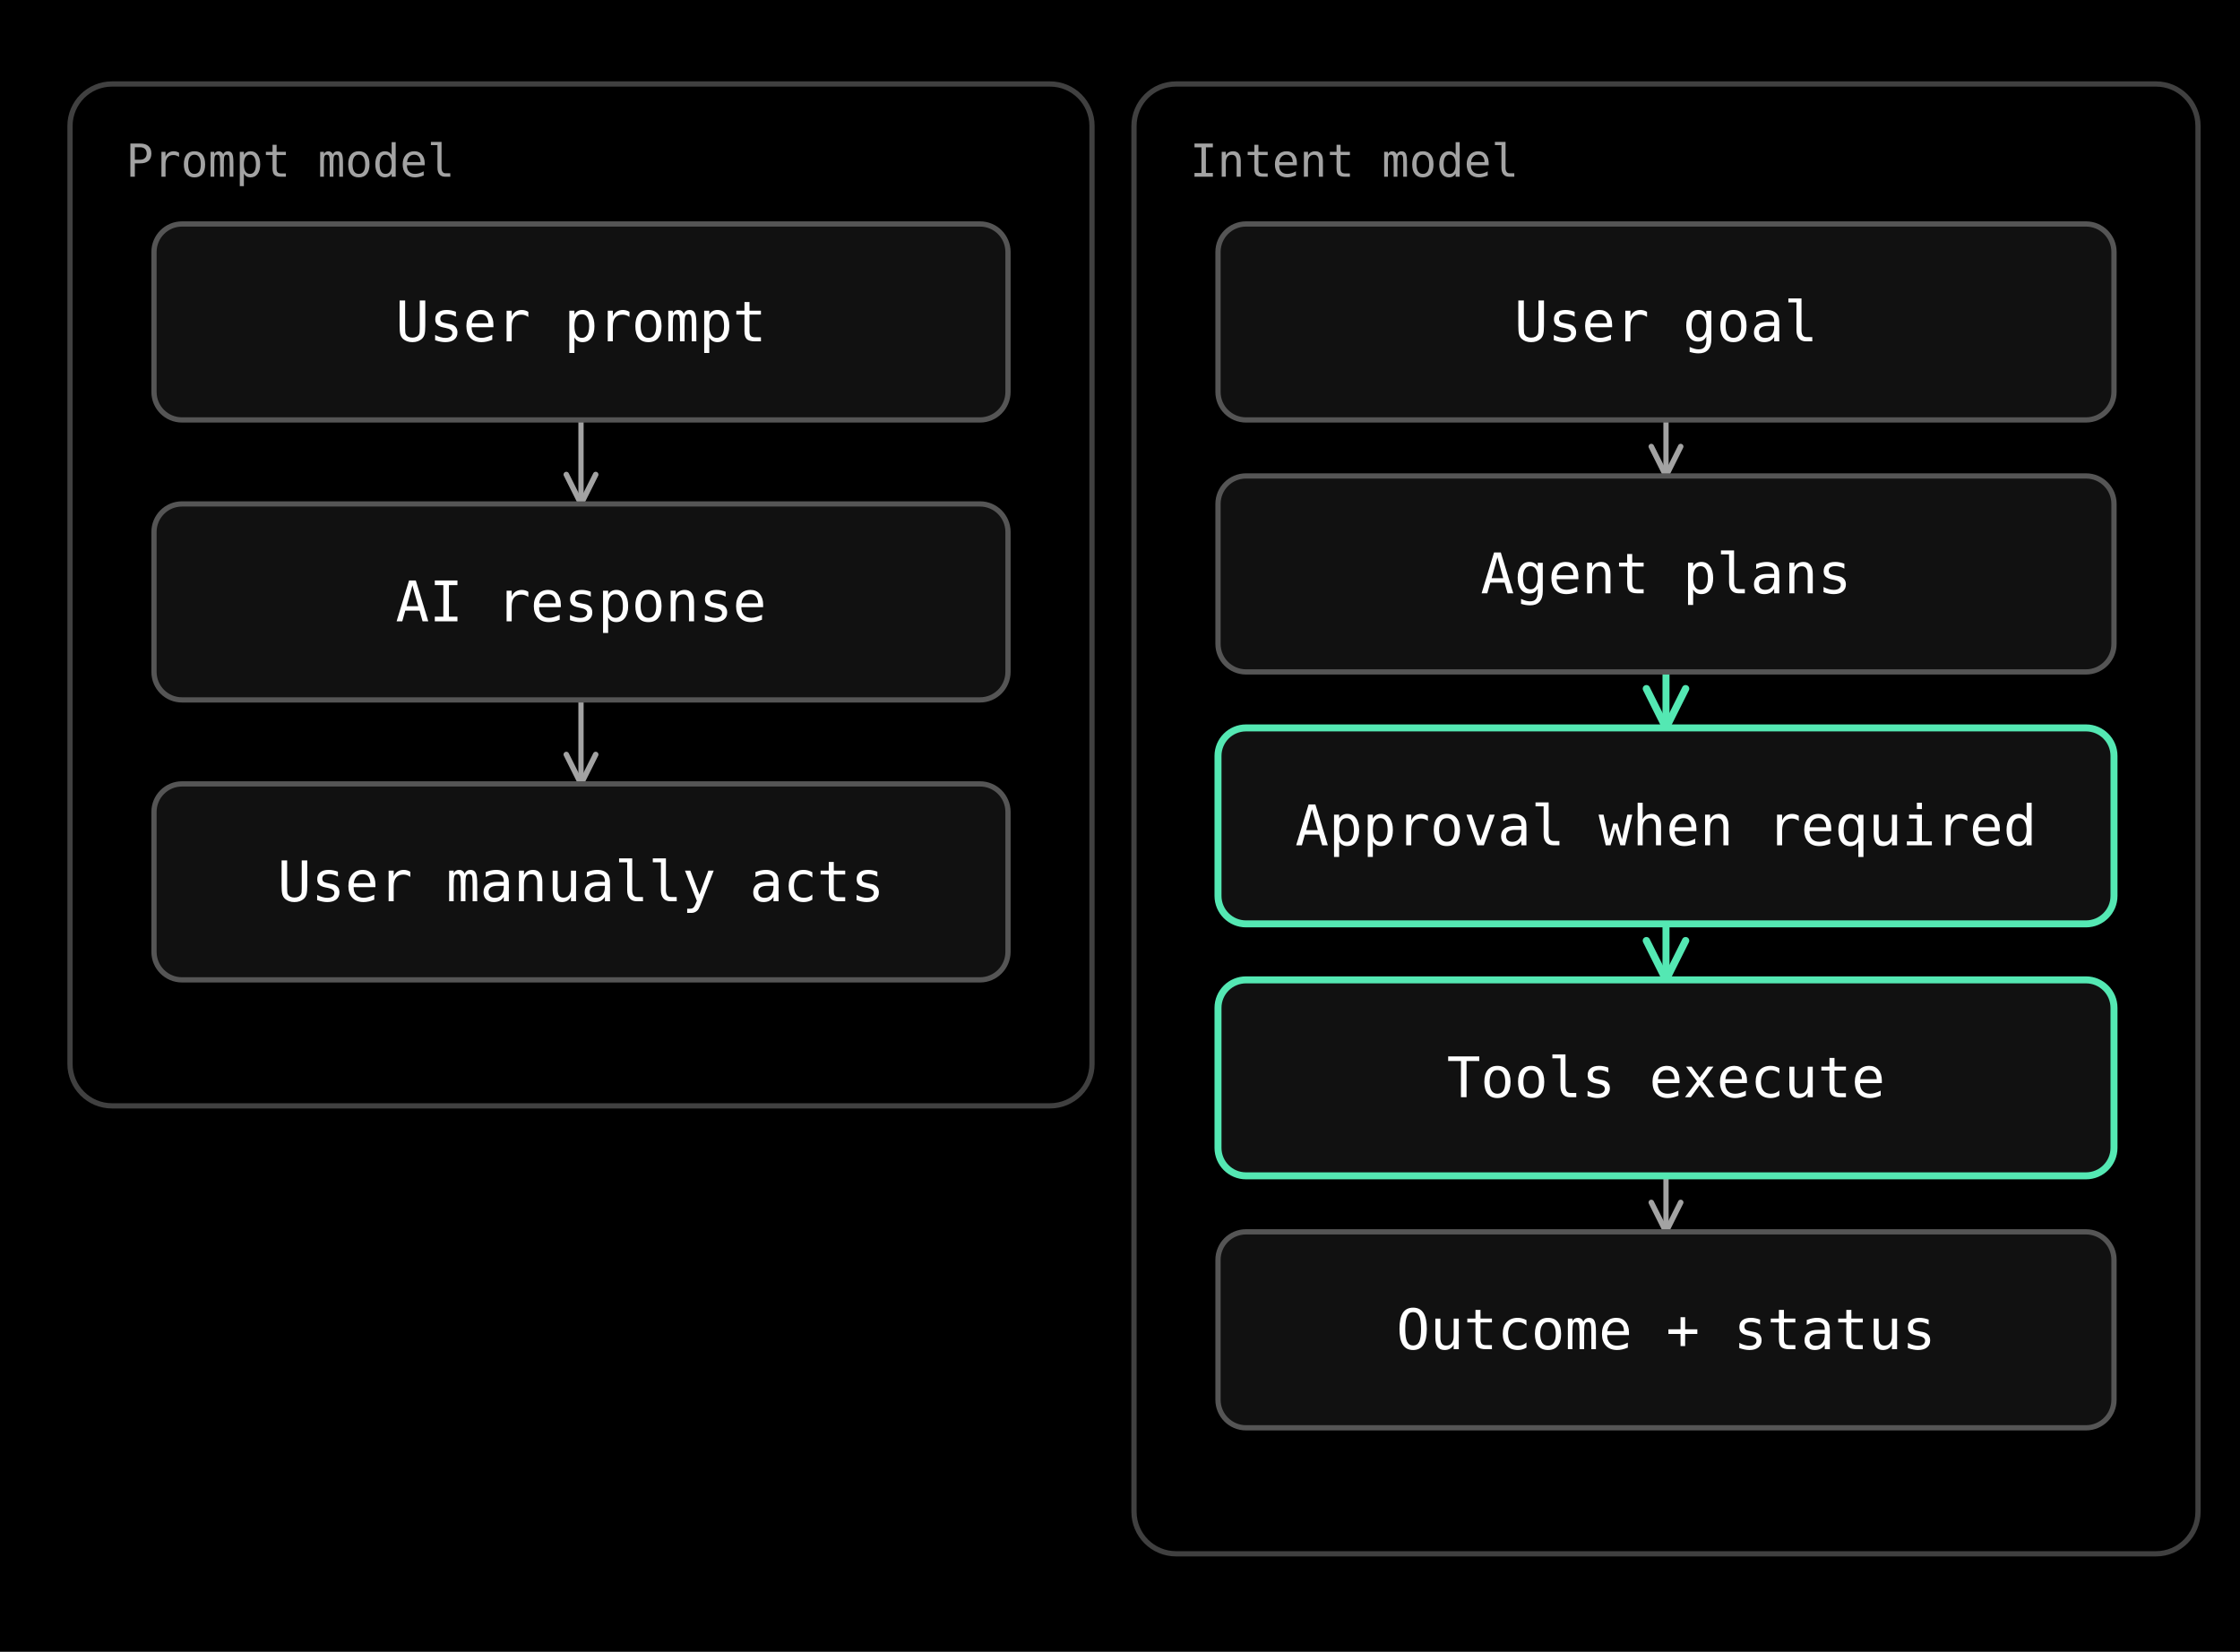
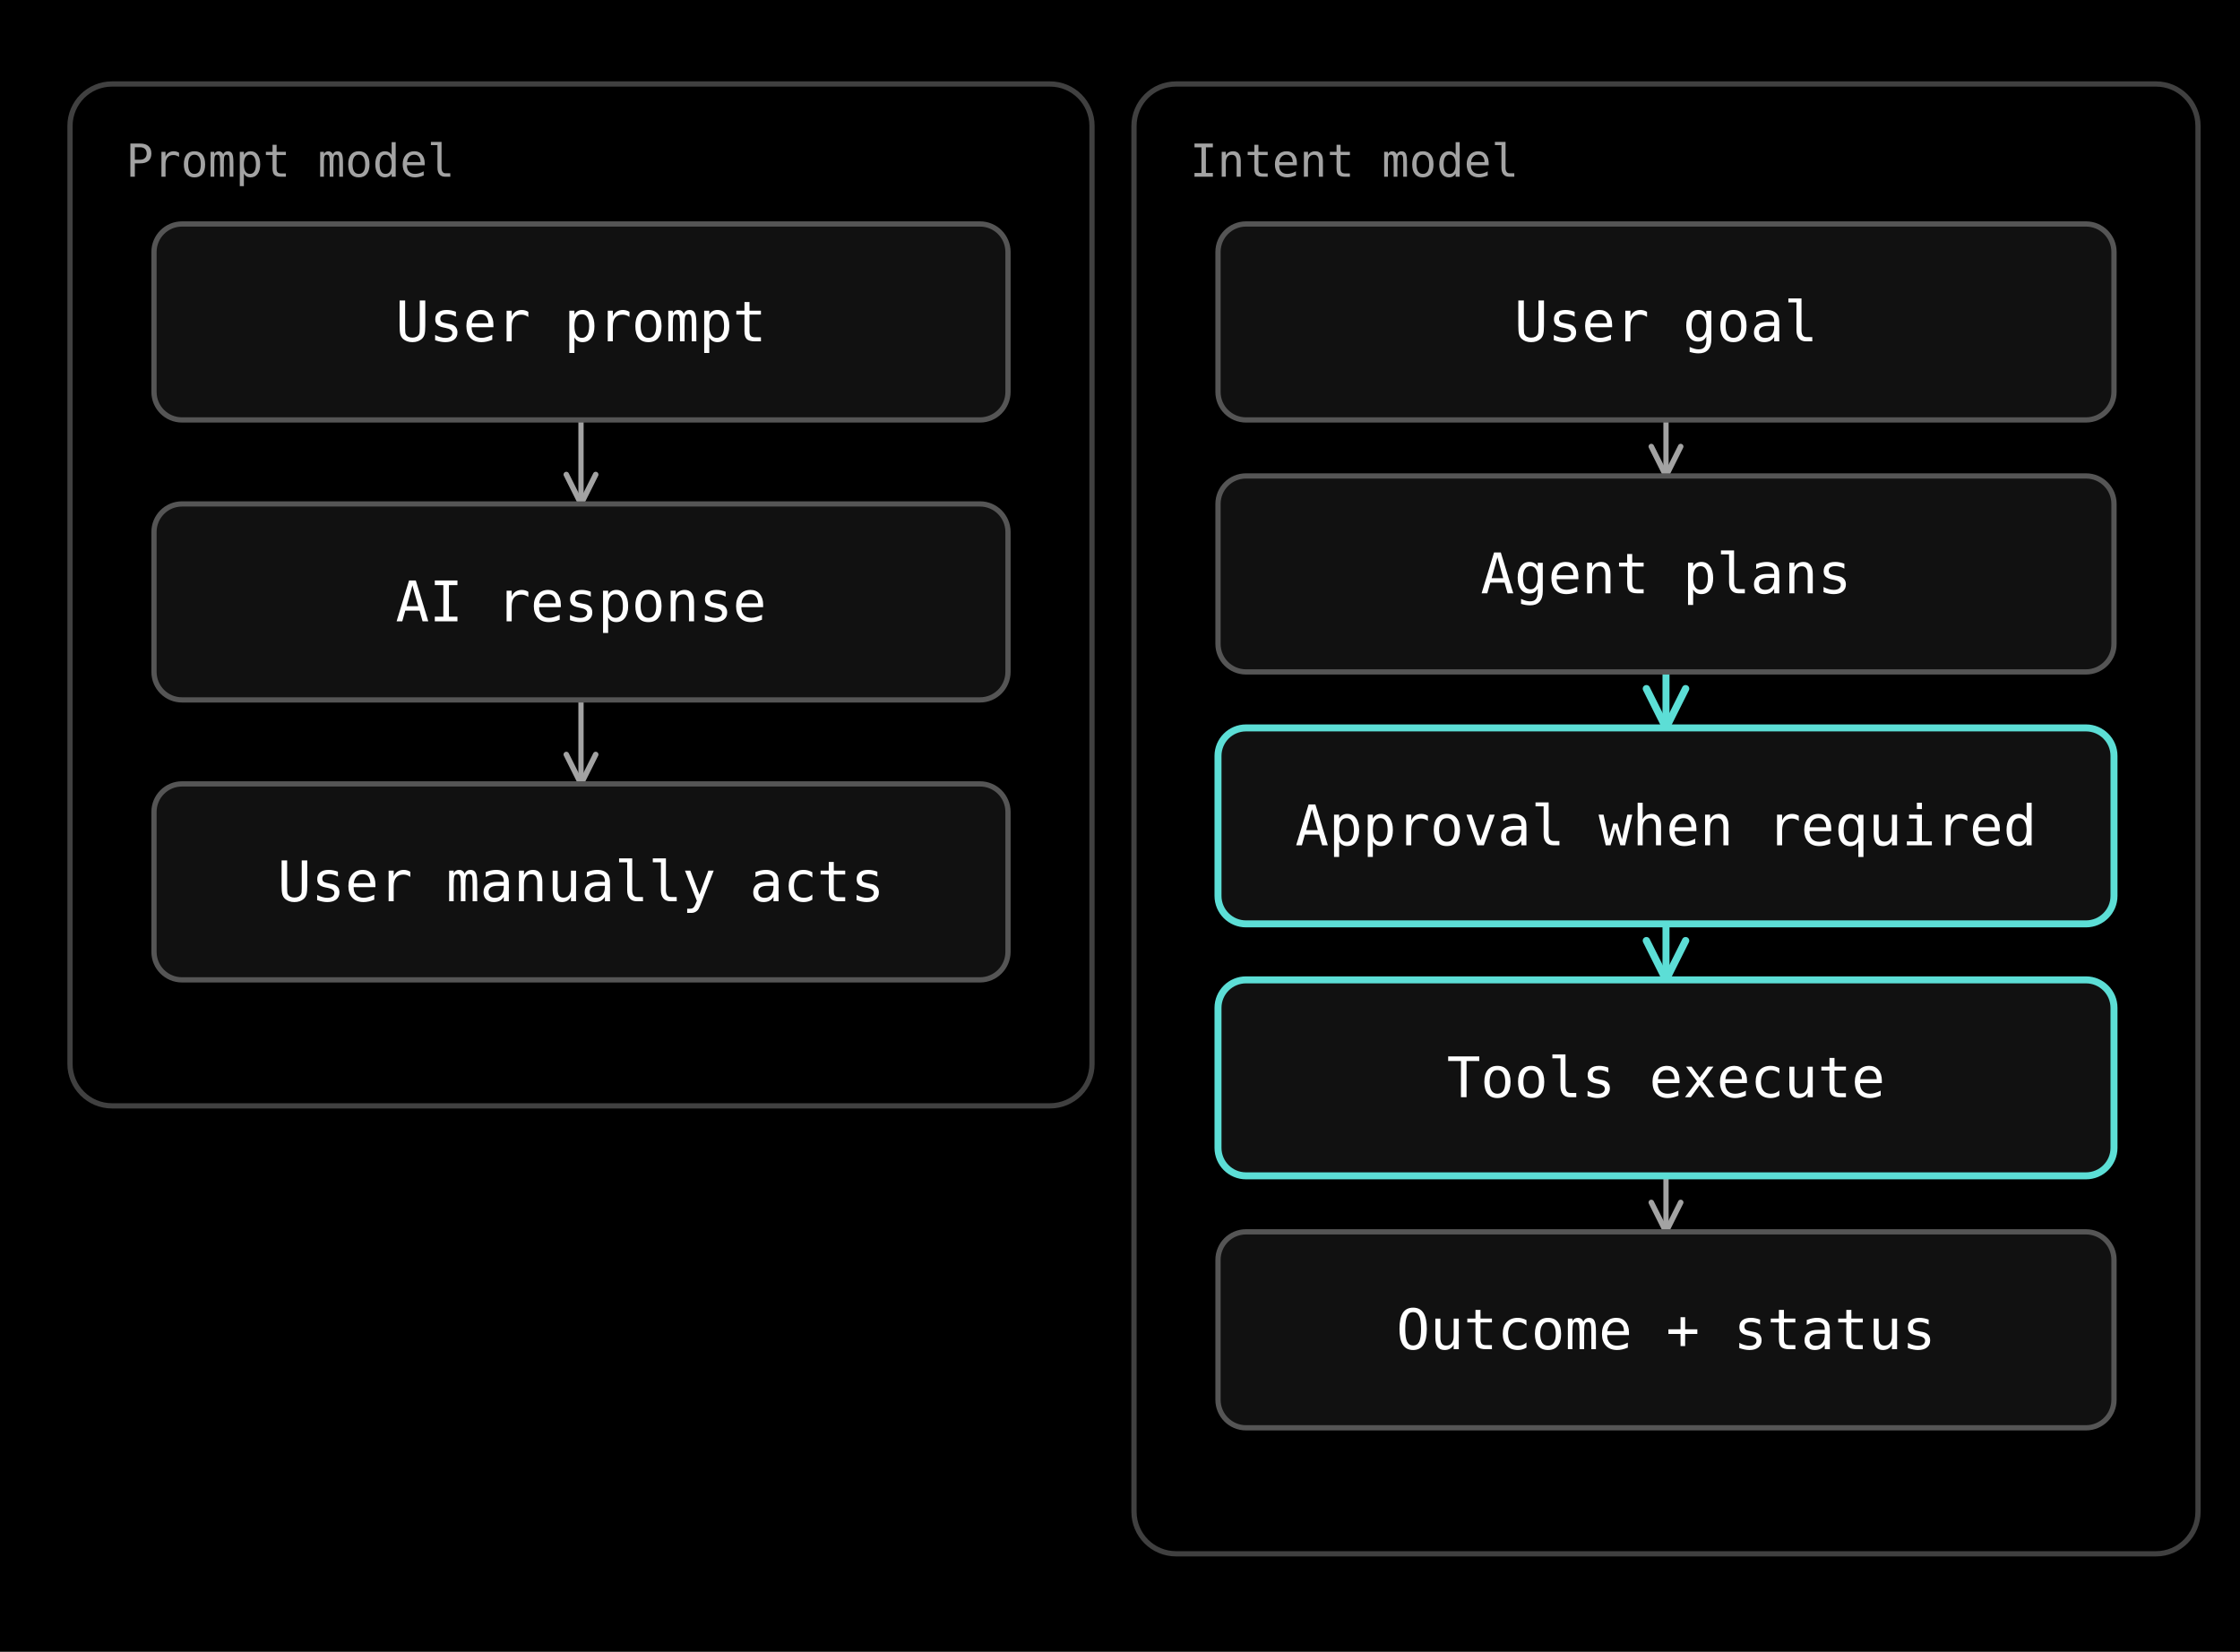
<svg xmlns="http://www.w3.org/2000/svg" width="640" height="472" viewBox="0 0 640 472" role="img" aria-labelledby="title desc">
  <defs>
    <marker id="arrow-mint" viewBox="0 0 10 10" refX="9" refY="5" markerWidth="7" markerHeight="7" orient="auto">
-       <path d="M1 1L9 5L1 9" fill="none" stroke="#54e8b3" stroke-width="1.5" stroke-linecap="round" stroke-linejoin="round" />
+       <path d="M1 1L9 5L1 9" fill="none" stroke="#5cded6" stroke-width="1.5" stroke-linecap="round" stroke-linejoin="round" />
    </marker>
    <marker id="arrow-gray" viewBox="0 0 10 10" refX="9" refY="5" markerWidth="7" markerHeight="7" orient="auto">
      <path d="M1 1L9 5L1 9" fill="none" stroke="#a3a3a3" stroke-width="1.5" stroke-linecap="round" stroke-linejoin="round" />
    </marker>
    <marker id="arrow-white" viewBox="0 0 10 10" refX="9" refY="5" markerWidth="7" markerHeight="7" orient="auto">
      <path d="M1 1L9 5L1 9" fill="none" stroke="#ffffff" stroke-width="1.5" stroke-linecap="round" stroke-linejoin="round" />
    </marker>
  </defs>
  <rect width="640" height="472" fill="#000000" />
  <g font-family="ui-monospace, SFMono-Regular, Menlo, Monaco, Consolas, monospace">
    <g class="group">
      <rect x="20" y="24" width="292" height="292" rx="12" fill="none" stroke="#404040" stroke-width="1.5" />
      <text x="36" y="46" text-anchor="start" dominant-baseline="central" font-size="13" fill="#a3a3a3">Prompt model</text>
    </g>
    <g class="group">
      <rect x="324" y="24" width="304" height="420" rx="12" fill="none" stroke="#404040" stroke-width="1.5" />
      <text x="340" y="46" text-anchor="start" dominant-baseline="central" font-size="13" fill="#a3a3a3">Intent model</text>
    </g>
    <path d="M166 120L166 144" fill="none" stroke="#a3a3a3" stroke-width="1.5" stroke-linecap="round" stroke-linejoin="round" marker-end="url(#arrow-gray)" />
    <path d="M166 200L166 224" fill="none" stroke="#a3a3a3" stroke-width="1.5" stroke-linecap="round" stroke-linejoin="round" marker-end="url(#arrow-gray)" />
    <path d="M476 120L476 136" fill="none" stroke="#a3a3a3" stroke-width="1.5" stroke-linecap="round" stroke-linejoin="round" marker-end="url(#arrow-gray)" />
-     <path d="M476 192L476 208" fill="none" stroke="#54e8b3" stroke-width="2" stroke-linecap="round" stroke-linejoin="round" marker-end="url(#arrow-mint)" />
-     <path d="M476 264L476 280" fill="none" stroke="#54e8b3" stroke-width="2" stroke-linecap="round" stroke-linejoin="round" marker-end="url(#arrow-mint)" />
+     <path d="M476 192L476 208" fill="none" stroke="#5cded6" stroke-width="2" stroke-linecap="round" stroke-linejoin="round" marker-end="url(#arrow-mint)" />
+     <path d="M476 264L476 280" fill="none" stroke="#5cded6" stroke-width="2" stroke-linecap="round" stroke-linejoin="round" marker-end="url(#arrow-mint)" />
    <path d="M476 336L476 352" fill="none" stroke="#a3a3a3" stroke-width="1.5" stroke-linecap="round" stroke-linejoin="round" marker-end="url(#arrow-gray)" />
    <g class="node">
      <rect x="44" y="64" width="244" height="56" rx="8" fill="#111111" stroke="#555555" stroke-width="1.5" />
      <text x="166" y="92" text-anchor="middle" dominant-baseline="central" font-size="16" fill="#ffffff">User prompt</text>
    </g>
    <g class="node">
      <rect x="44" y="144" width="244" height="56" rx="8" fill="#111111" stroke="#555555" stroke-width="1.5" />
      <text x="166" y="172" text-anchor="middle" dominant-baseline="central" font-size="16" fill="#ffffff">AI response</text>
    </g>
    <g class="node">
      <rect x="44" y="224" width="244" height="56" rx="8" fill="#111111" stroke="#555555" stroke-width="1.5" />
      <text x="166" y="252" text-anchor="middle" dominant-baseline="central" font-size="16" fill="#ffffff">User manually acts</text>
    </g>
    <g class="node">
      <rect x="348" y="64" width="256" height="56" rx="8" fill="#111111" stroke="#555555" stroke-width="1.5" />
      <text x="476" y="92" text-anchor="middle" dominant-baseline="central" font-size="16" fill="#ffffff">User goal</text>
    </g>
    <g class="node">
      <rect x="348" y="136" width="256" height="56" rx="8" fill="#111111" stroke="#555555" stroke-width="1.5" />
      <text x="476" y="164" text-anchor="middle" dominant-baseline="central" font-size="16" fill="#ffffff">Agent plans</text>
    </g>
    <g class="node">
-       <rect x="348" y="208" width="256" height="56" rx="8" fill="#111111" stroke="#54e8b3" stroke-width="2" />
+       <rect x="348" y="208" width="256" height="56" rx="8" fill="#111111" stroke="#5cded6" stroke-width="2" />
      <text x="476" y="236" text-anchor="middle" dominant-baseline="central" font-size="16" fill="#ffffff">Approval when required</text>
    </g>
    <g class="node">
-       <rect x="348" y="280" width="256" height="56" rx="8" fill="#111111" stroke="#54e8b3" stroke-width="2" />
+       <rect x="348" y="280" width="256" height="56" rx="8" fill="#111111" stroke="#5cded6" stroke-width="2" />
      <text x="476" y="308" text-anchor="middle" dominant-baseline="central" font-size="16" fill="#ffffff">Tools execute</text>
    </g>
    <g class="node">
      <rect x="348" y="352" width="256" height="56" rx="8" fill="#111111" stroke="#555555" stroke-width="1.5" />
      <text x="476" y="380" text-anchor="middle" dominant-baseline="central" font-size="16" fill="#ffffff">Outcome + status</text>
    </g>
  </g>
</svg>
